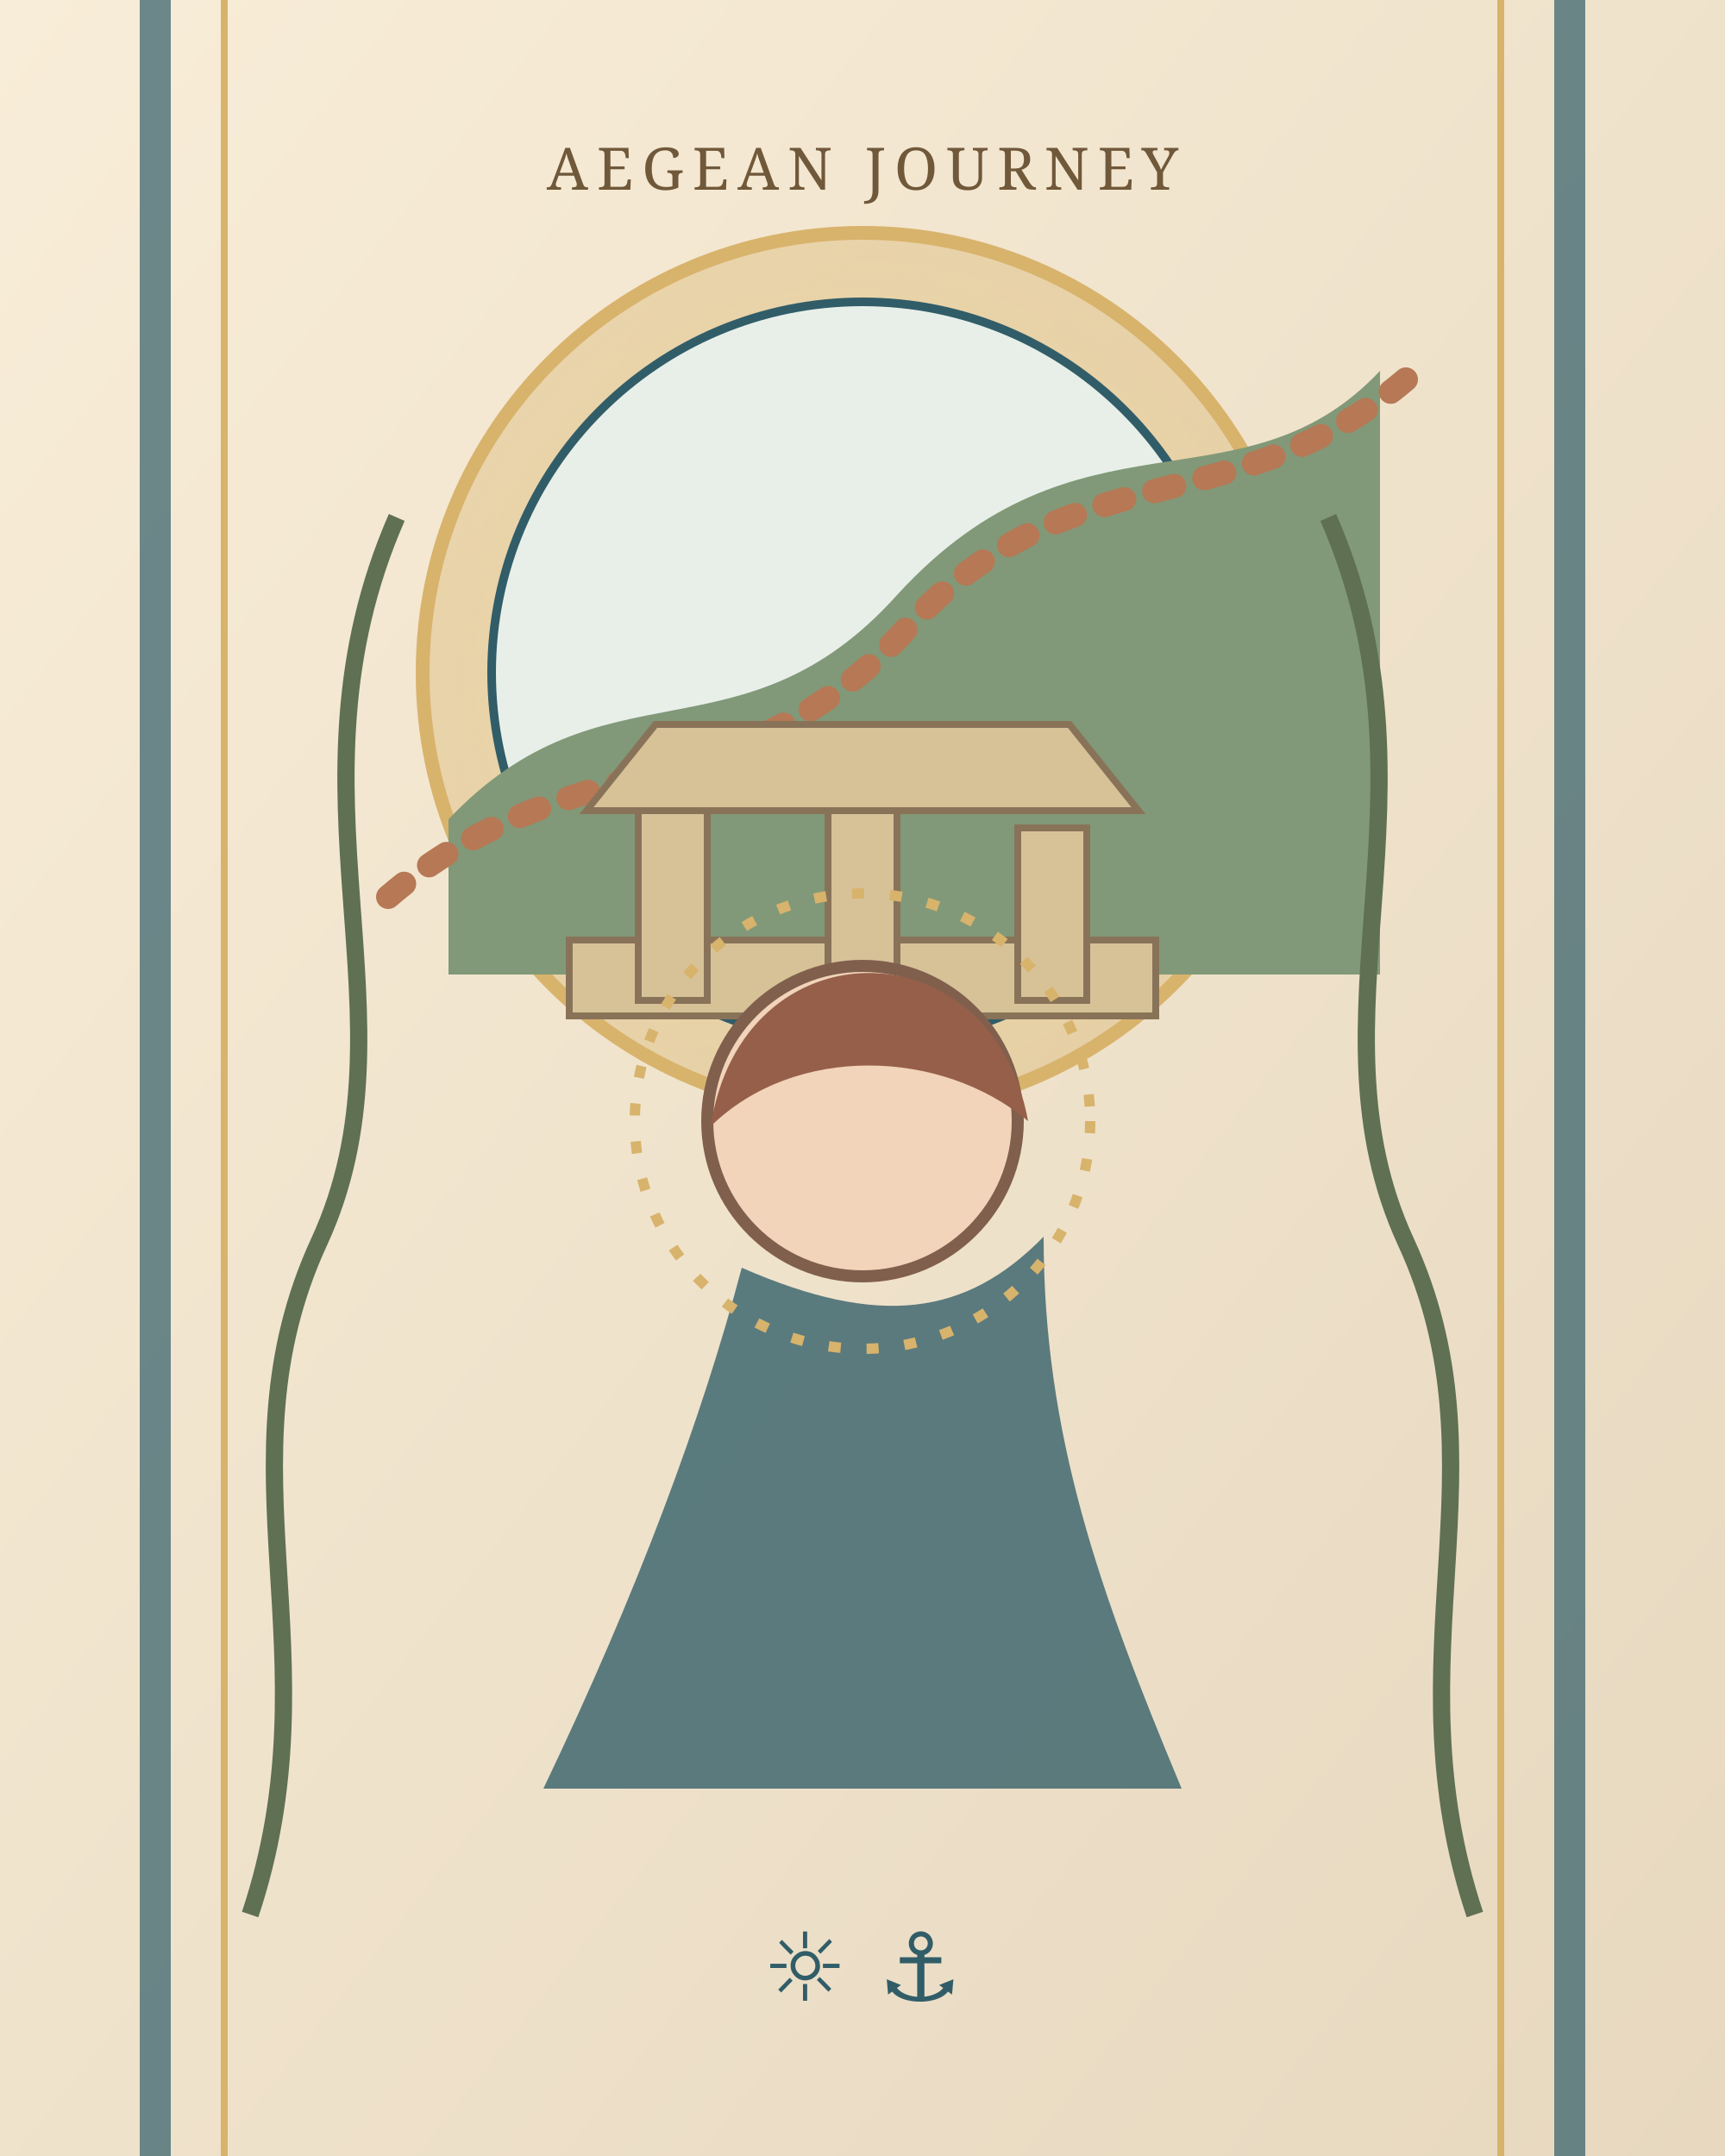
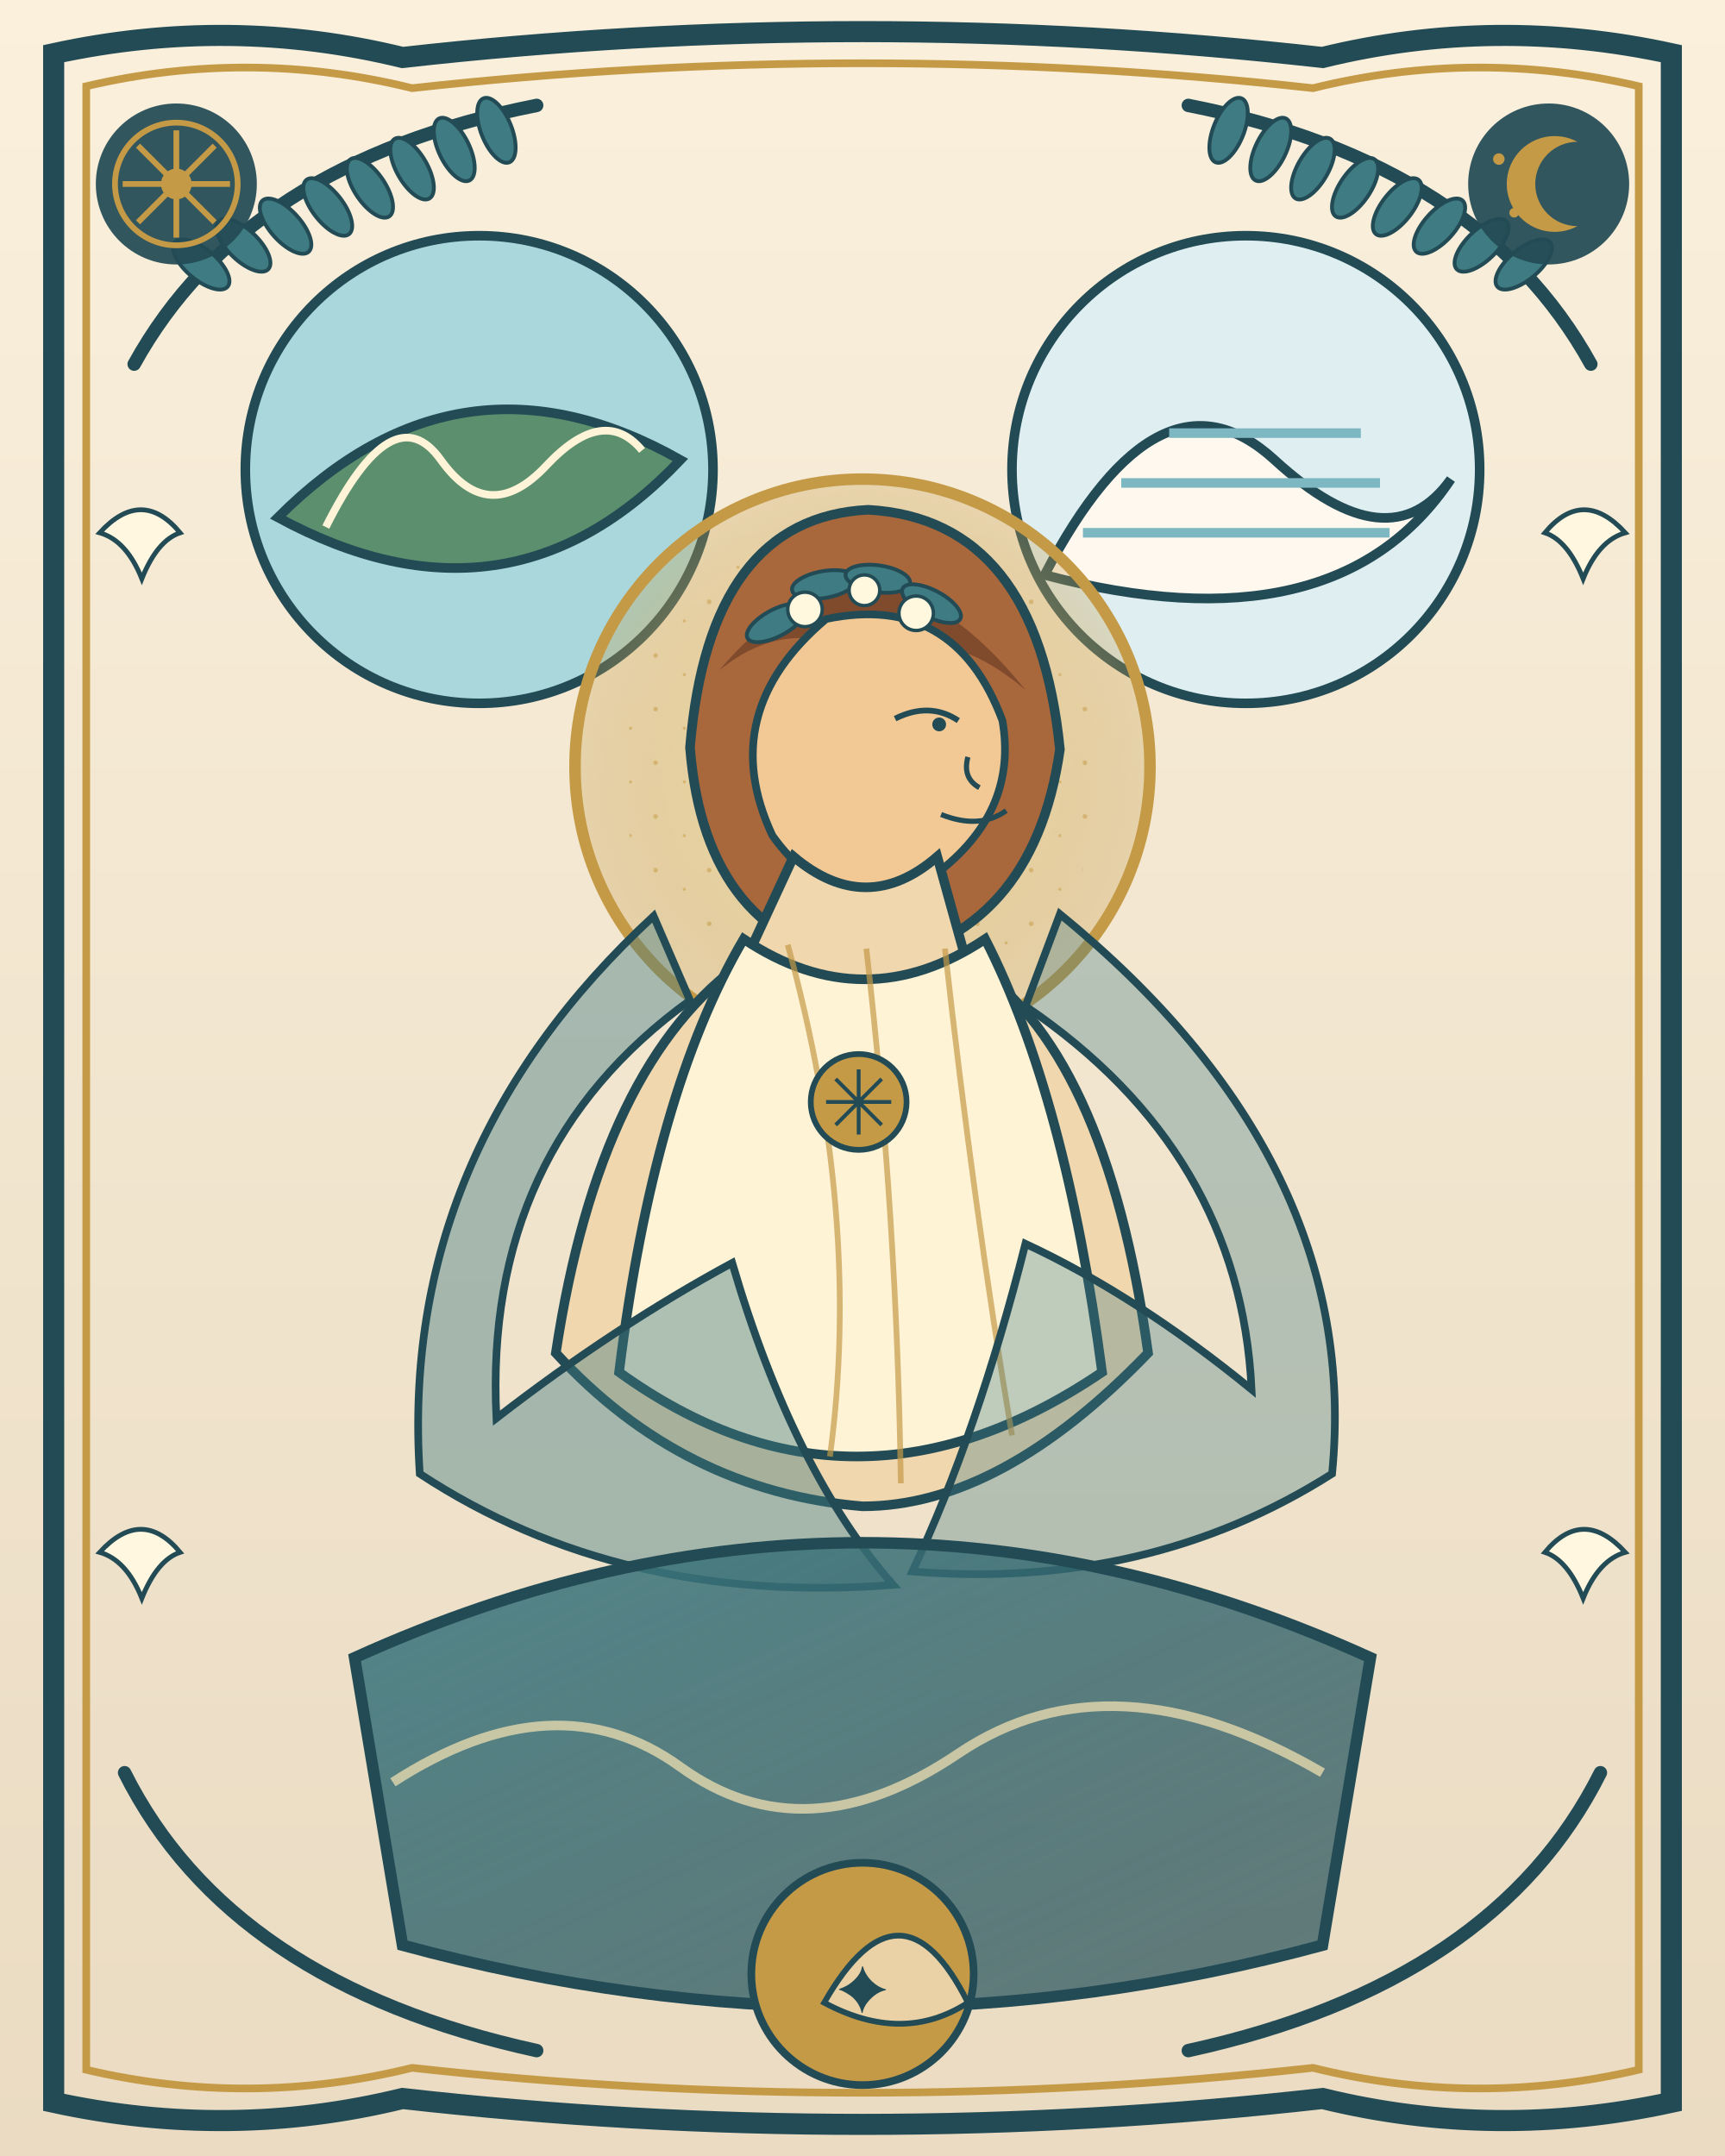
- <svg xmlns="http://www.w3.org/2000/svg" viewBox="0 0 1000 1250" role="img" aria-label="AEGEAN JOURNEY">
+ <svg xmlns="http://www.w3.org/2000/svg" viewBox="0 0 900 1125" role="img" aria-label="Art Nouveau travel illustration">
  <defs>
-     <linearGradient id="b" y2="1">
-       <stop stop-color="#f8edd8" />
-       <stop offset="1" stop-color="#e7d8bf" />
+     <linearGradient id="paper" x1="0" y1="0" x2="0" y2="1">
+       <stop stop-color="#faf0dc" />
+       <stop offset="1" stop-color="#eadbc2" />
    </linearGradient>
-     <radialGradient id="h">
-       <stop stop-color="#fff8d9" />
-       <stop offset="1" stop-color="#d8b36c" stop-opacity=".38" />
+     <radialGradient id="halo">
+       <stop stop-color="#fff5ca" />
+       <stop offset="1" stop-color="#c49a47" stop-opacity=".28" />
    </radialGradient>
+     <linearGradient id="sea" x1="0" y1="0" x2="1" y2="1">
+       <stop stop-color="#3f7b82" stop-opacity=".9" />
+       <stop offset="1" stop-color="#234b55" stop-opacity=".68" />
+     </linearGradient>
+     <filter id="soft">
+       <feGaussianBlur stdDeviation="1.1" />
+     </filter>
+     <pattern id="stars" width="28" height="28" patternUnits="userSpaceOnUse">
+       <circle cx="6" cy="6" r="1.2" fill="#c49a47" />
+       <circle cx="21" cy="16" r=".8" fill="#c49a47" />
+     </pattern>
  </defs>
-   <rect width="1000" height="1250" fill="url(#b)" />
-   <path d="M90 0v1250M910 0v1250" stroke="#315d68" stroke-width="18" opacity=".7" />
-   <path d="M130 0v1250M870 0v1250" stroke="#d8b36c" stroke-width="4" />
-   <circle cx="500" cy="390" r="255" fill="url(#h)" stroke="#d8b36c" stroke-width="8" />
-   <circle cx="500" cy="390" r="215" fill="#e8efe9" stroke="#315d68" stroke-width="5" />
-   <path d="M260 475C350 380 430 445 520 345C625 230 720 300 800 215v350H260z" fill="#819978" />
-   <path d="M225 520C330 430 430 470 525 365C620 260 715 305 815 220" fill="none" stroke="#b67855" stroke-width="14" stroke-linecap="round" stroke-dasharray="12 18" />
-   <g fill="#d7c298" stroke="#887359" stroke-width="4">
-     <rect x="330" y="545" width="340" height="44" />
-     <rect x="370" y="470" width="40" height="110" />
-     <rect x="480" y="450" width="40" height="130" />
-     <rect x="590" y="480" width="40" height="100" />
-     <path d="M340 470h320l-40-50H380z" />
+   <rect width="900" height="1125" fill="url(#paper)" />
+   <path d="M28 28 Q120 8 210 30 Q450 3 690 30 Q780 8 872 28 L872 1097 Q780 1117 690 1095 Q450 1122 210 1095 Q120 1117 28 1097Z" fill="none" stroke="#234b55" stroke-width="11" />
+   <path d="M45 45 Q130 25 215 46 Q450 20 685 46 Q770 25 855 45 L855 1080 Q770 1100 685 1079 Q450 1105 215 1079 Q130 1100 45 1080Z" fill="none" stroke="#c49a47" stroke-width="4" />
+   <g fill="none" stroke="#234b55" stroke-width="7" stroke-linecap="round">
+     <path d="M70 190 Q128 85 280 55" />
+     <path d="M830 190 Q772 85 620 55" />
+     <path d="M65 925 Q120 1035 280 1070" />
+     <path d="M835 925 Q780 1035 620 1070" />
  </g>
-   <circle cx="500" cy="650" r="90" fill="#f1d4ba" stroke="#805f4d" stroke-width="7" />
-   <path d="M412 653C430 535 575 535 596 650c-50-42-135-45-184 3z" fill="#965f49" />
-   <path d="M430 735c80 35 130 28 175-18 0 115 32 205 80 320H315c55-115 92-215 115-302z" fill="#315d68" opacity=".78" />
-   <circle cx="500" cy="650" r="132" fill="none" stroke="#d8b36c" stroke-width="6" stroke-dasharray="7 15" />
-   <g font-family="Georgia,serif" text-anchor="middle">
-     <text x="500" y="110" font-size="34" fill="#70583a" letter-spacing="5">AEGEAN JOURNEY</text>
-     <text x="500" y="1160" font-size="55" fill="#315d68">☼   ⚓</text>
+   <g fill="#3f7b82" stroke="#234b55" stroke-width="2">
+     <ellipse cx="105" cy="138" rx="8" ry="18" transform="rotate(-50 105 138)" />
+     <ellipse cx="127" cy="128" rx="8" ry="18" transform="rotate(-46 127 128)" />
+     <ellipse cx="149" cy="118" rx="8" ry="18" transform="rotate(-42 149 118)" />
+     <ellipse cx="171" cy="108" rx="8" ry="18" transform="rotate(-38 171 108)" />
+     <ellipse cx="193" cy="98" rx="8" ry="18" transform="rotate(-34 193 98)" />
+     <ellipse cx="215" cy="88" rx="8" ry="18" transform="rotate(-30 215 88)" />
+     <ellipse cx="237" cy="78" rx="8" ry="18" transform="rotate(-26 237 78)" />
+     <ellipse cx="259" cy="68" rx="8" ry="18" transform="rotate(-22 259 68)" />
+     <ellipse cx="795" cy="138" rx="8" ry="18" transform="rotate(50 795 138)" />
+     <ellipse cx="773" cy="128" rx="8" ry="18" transform="rotate(46 773 128)" />
+     <ellipse cx="751" cy="118" rx="8" ry="18" transform="rotate(42 751 118)" />
+     <ellipse cx="729" cy="108" rx="8" ry="18" transform="rotate(38 729 108)" />
+     <ellipse cx="707" cy="98" rx="8" ry="18" transform="rotate(34 707 98)" />
+     <ellipse cx="685" cy="88" rx="8" ry="18" transform="rotate(30 685 88)" />
+     <ellipse cx="663" cy="78" rx="8" ry="18" transform="rotate(26 663 78)" />
+     <ellipse cx="641" cy="68" rx="8" ry="18" transform="rotate(22 641 68)" />
  </g>
-   <g fill="none" stroke="#5f7053" stroke-width="10">
-     <path d="M145 1110c50-150-20-260 40-390s-25-260 45-420" />
-     <path d="M855 1110c-50-150 20-260-40-390s25-260-45-420" />
+   <g fill="#fff7df" stroke="#234b55" stroke-width="2.5">
+     <path d="M52 278 q22-24 42 0 q-12 4-20 24 q-8-20-22-24z" />
+     <path d="M848 278 q-22-24-42 0 q12 4 20 24 q8-20 22-24z" />
+     <path d="M52 810 q22-24 42 0 q-12 4-20 24 q-8-20-22-24z" />
+     <path d="M848 810 q-22-24-42 0 q12 4 20 24 q8-20 22-24z" />
  </g>
+   <g>
+     <circle cx="92" cy="96" r="42" fill="#234b55" opacity=".93" />
+     <circle cx="92" cy="96" r="32" fill="none" stroke="#c49a47" stroke-width="3" />
+     <path d="M92 68v56M64 96h56M72 76l40 40M112 76l-40 40" stroke="#c49a47" stroke-width="3" />
+     <circle cx="92" cy="96" r="8" fill="#c49a47" />
+     <circle cx="808" cy="96" r="42" fill="#234b55" opacity=".93" />
+     <path d="M823 74a25 25 0 1 0 0 44a20 20 0 1 1 0-44" fill="#c49a47" />
+     <circle cx="782" cy="83" r="3" fill="#c49a47" />
+     <circle cx="790" cy="111" r="2.5" fill="#c49a47" />
+   </g>
+   <g stroke="#234b55" stroke-width="5">
+     <circle cx="250" cy="245" r="122" fill="#a9d7db" />
+     <path d="M145 270 q95-95 210-30 q-90 95-210 30z" fill="#5c8f6d" />
+     <path d="M170 275 q35-70 60-35 t55 3 t50-8" fill="none" stroke="#fff4d8" stroke-width="4" />
+     <circle cx="650" cy="245" r="122" fill="#dfeff1" />
+     <path d="M545 300 q60-115 120-60 t92 10 q-60 90-212 50z" fill="#fff8ee" />
+     <path d="M565 278h160M585 252h135M610 226h100" stroke="#7db7c2" stroke-width="5" />
+   </g>
+   <circle cx="450" cy="400" r="150" fill="url(#halo)" stroke="#c49a47" stroke-width="6" />
+   <circle cx="450" cy="400" r="127" fill="url(#stars)" opacity=".55" />
+   <path d="M360 390 q10-120 93-124 q88 5 100 125 q-14 98-100 112 q-85-12-93-113z" fill="#a9673c" stroke="#234b55" stroke-width="5" />
+   <path d="M375 350 q78-92 160 10 q-45-38-79-14 q-42-28-81 4z" fill="#754229" opacity=".78" />
+   <path d="M431 323 q67-14 92 53 q8 46-32 78 q-54 30-88-18 q-30-64 28-113z" fill="#f2c995" stroke="#234b55" stroke-width="4" />
+   <path d="M467 375 q18-9 33 1" fill="none" stroke="#234b55" stroke-width="3" />
+   <circle cx="490" cy="378" r="3.6" fill="#234b55" />
+   <path d="M505 395 q-3 11 6 16M491 425 q20 8 34-2" fill="none" stroke="#234b55" stroke-width="2.7" />
+   <g fill="#3f7b82" stroke="#234b55" stroke-width="2">
+     <ellipse cx="405" cy="325" rx="17" ry="7" transform="rotate(-28 405 325)" />
+     <ellipse cx="430" cy="305" rx="17" ry="7" transform="rotate(-10 430 305)" />
+     <ellipse cx="458" cy="302" rx="17" ry="7" transform="rotate(8 458 302)" />
+     <ellipse cx="486" cy="315" rx="17" ry="7" transform="rotate(28 486 315)" />
+   </g>
+   <g fill="#fff8df" stroke="#234b55" stroke-width="1.8">
+     <circle cx="420" cy="318" r="9" />
+     <circle cx="451" cy="308" r="8" />
+     <circle cx="478" cy="320" r="9" />
+   </g>
+   <path d="M414 447 q38 32 75 0 l15 54 q73 45 95 205 q-77 80-149 80 q-94-8-160-80 q23-152 99-205z" fill="#f1d7ad" stroke="#234b55" stroke-width="5" />
+   <path d="M388 490 q63 42 126 0 q42 82 61 226 q-130 88-252 0 q18-146 65-226z" fill="#fff3d6" stroke="#234b55" stroke-width="5" />
+   <path d="M411 493 Q450 635 433 760M452 495 Q468 635 470 774M493 495 Q508 630 528 749" stroke="#c49a47" stroke-width="3" opacity=".7" fill="none" />
+   <path d="M360 522 q-108 78-101 218 q62-48 123-81 q32 109 84 168 q-142 11-247-58 q-11-168 122-291z" fill="#3f7b82" fill-opacity=".42" stroke="#234b55" stroke-width="4" />
+   <path d="M535 525 q112 76 118 200 q-60-49-118-76 q-25 99-59 171 q123 10 219-51 q16-163-142-292z" fill="#3f7b82" fill-opacity=".33" stroke="#234b55" stroke-width="4" />
+   <circle cx="448" cy="575" r="25" fill="#c49a47" stroke="#234b55" stroke-width="3" />
+   <path d="M448 558v34M431 575h34M436 563l24 24M460 563l-24 24" stroke="#234b55" stroke-width="2" />
+   <path d="M185 865 Q450 745 715 865 L690 1015 Q450 1080 210 1015Z" fill="url(#sea)" stroke="#234b55" stroke-width="6" />
+   <path d="M205 930 Q290 875 355 922 T500 915 T690 925" fill="none" stroke="#f8e6b5" stroke-width="5" opacity=".7" />
+   <circle cx="450" cy="1030" r="58" fill="#c49a47" stroke="#234b55" stroke-width="4" />
+   <path d="M430 1045 q40-70 75 0 q-34 22-75 0z" fill="#ead1a6" stroke="#234b55" stroke-width="3" />
+   <text x="450" y="1050" text-anchor="middle" font-family="Georgia,serif" font-size="34" fill="#234b55">✦</text>
</svg>
